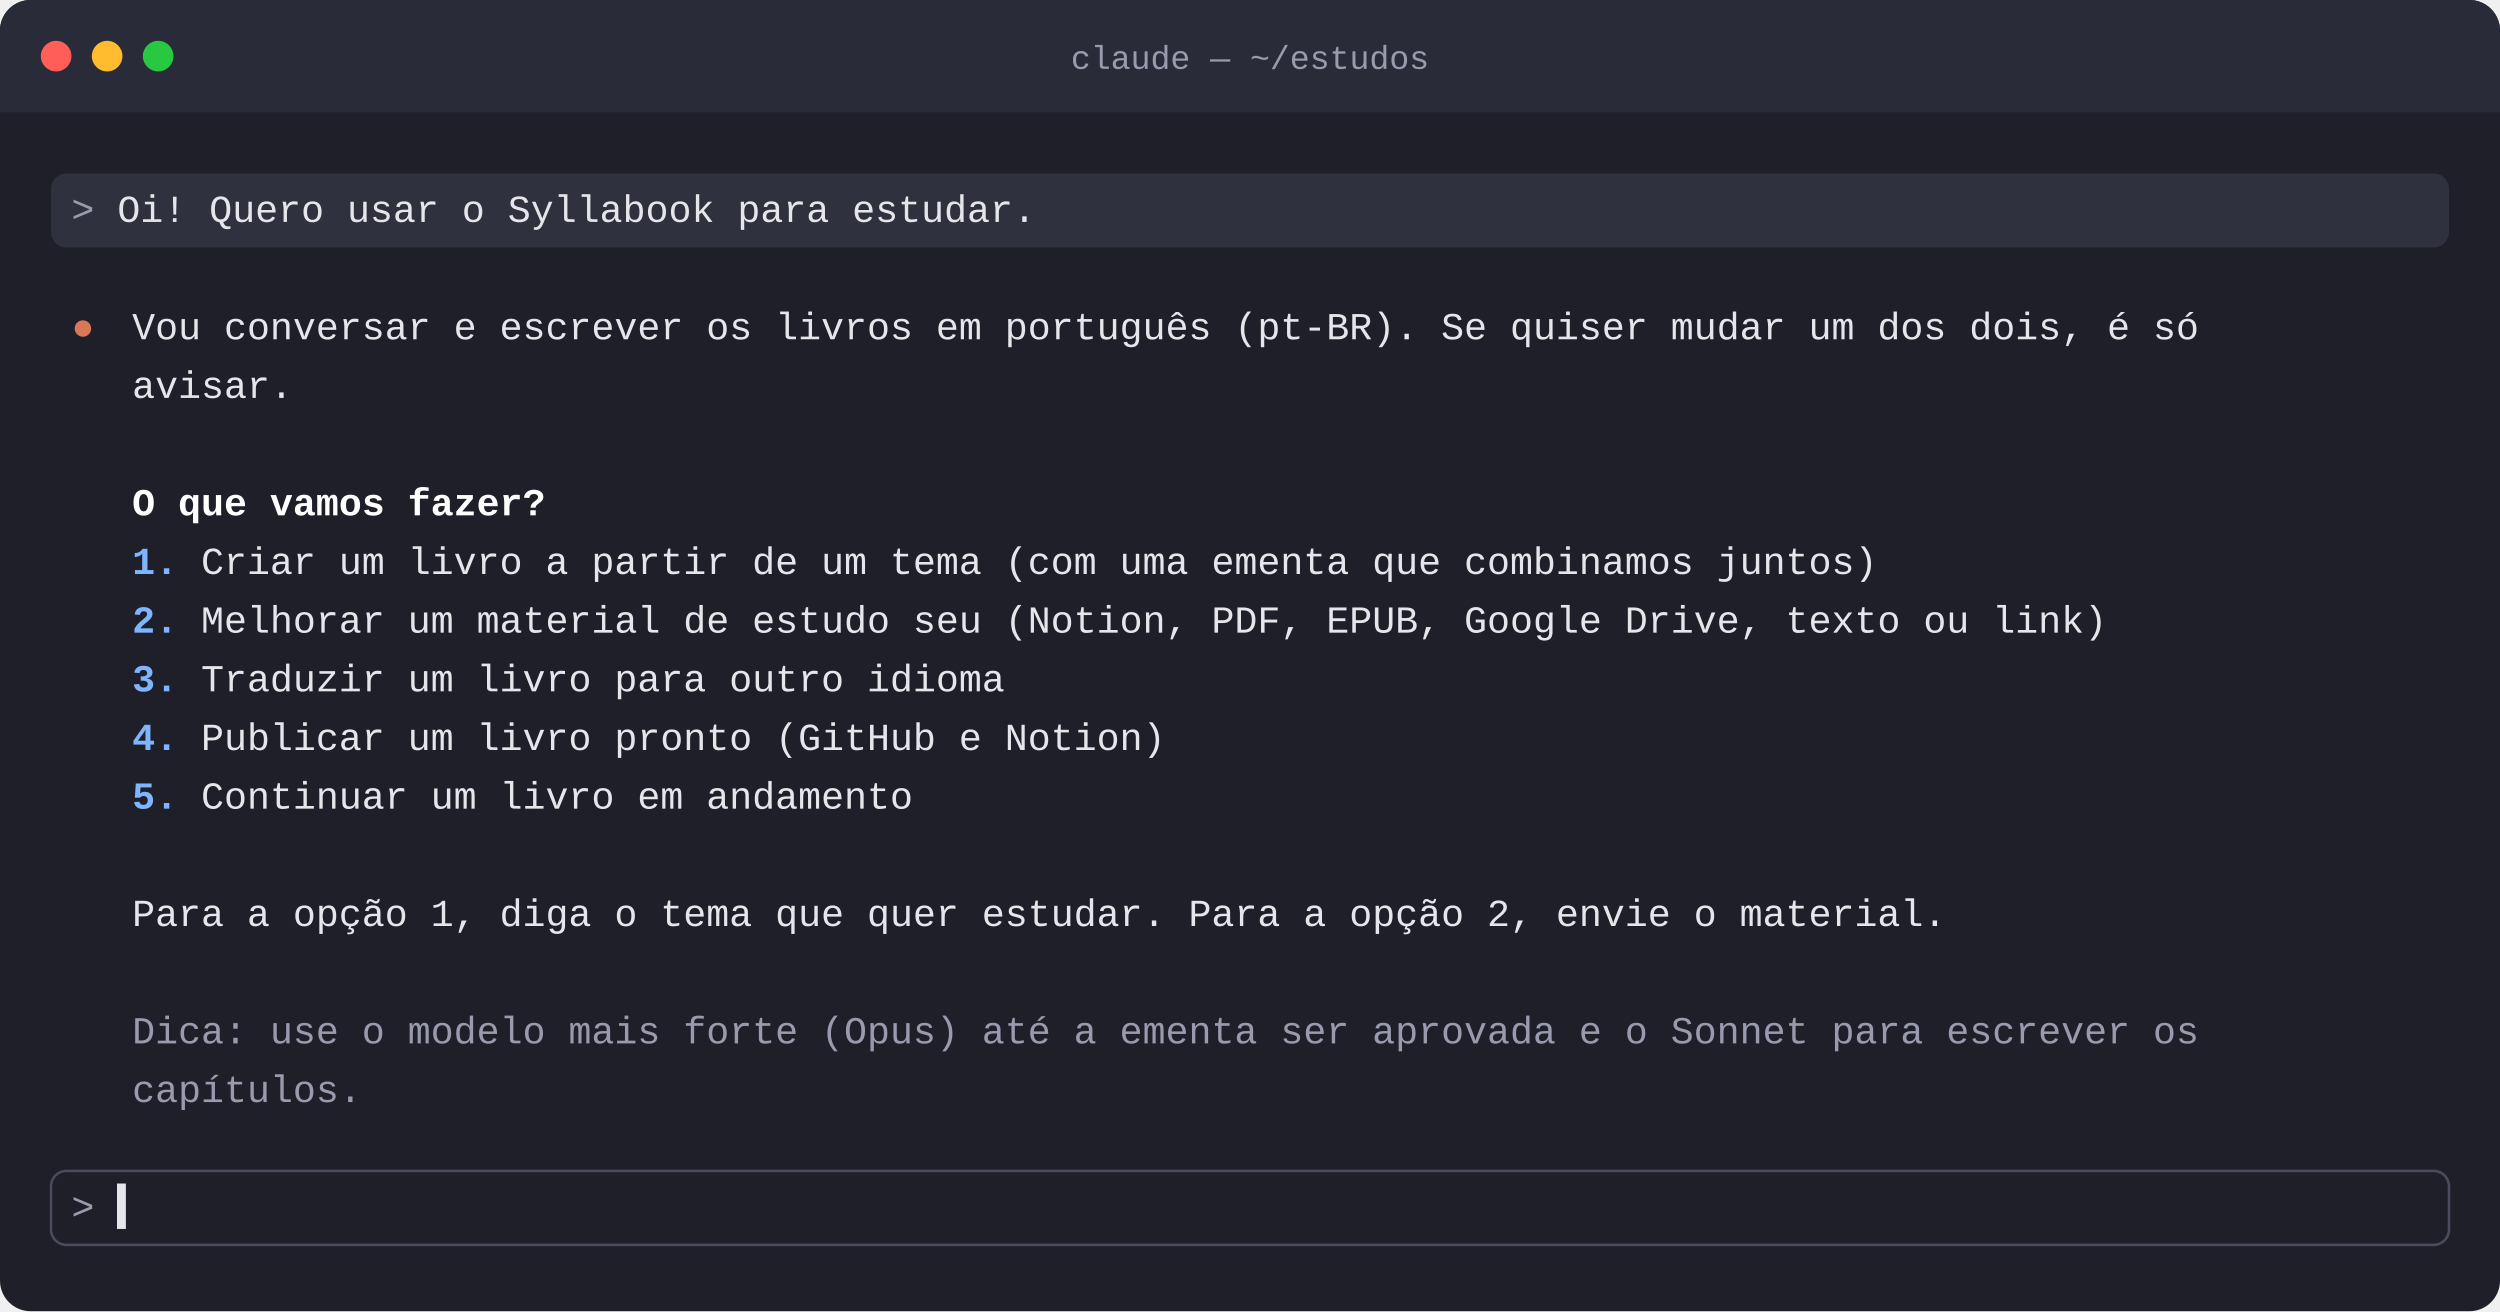
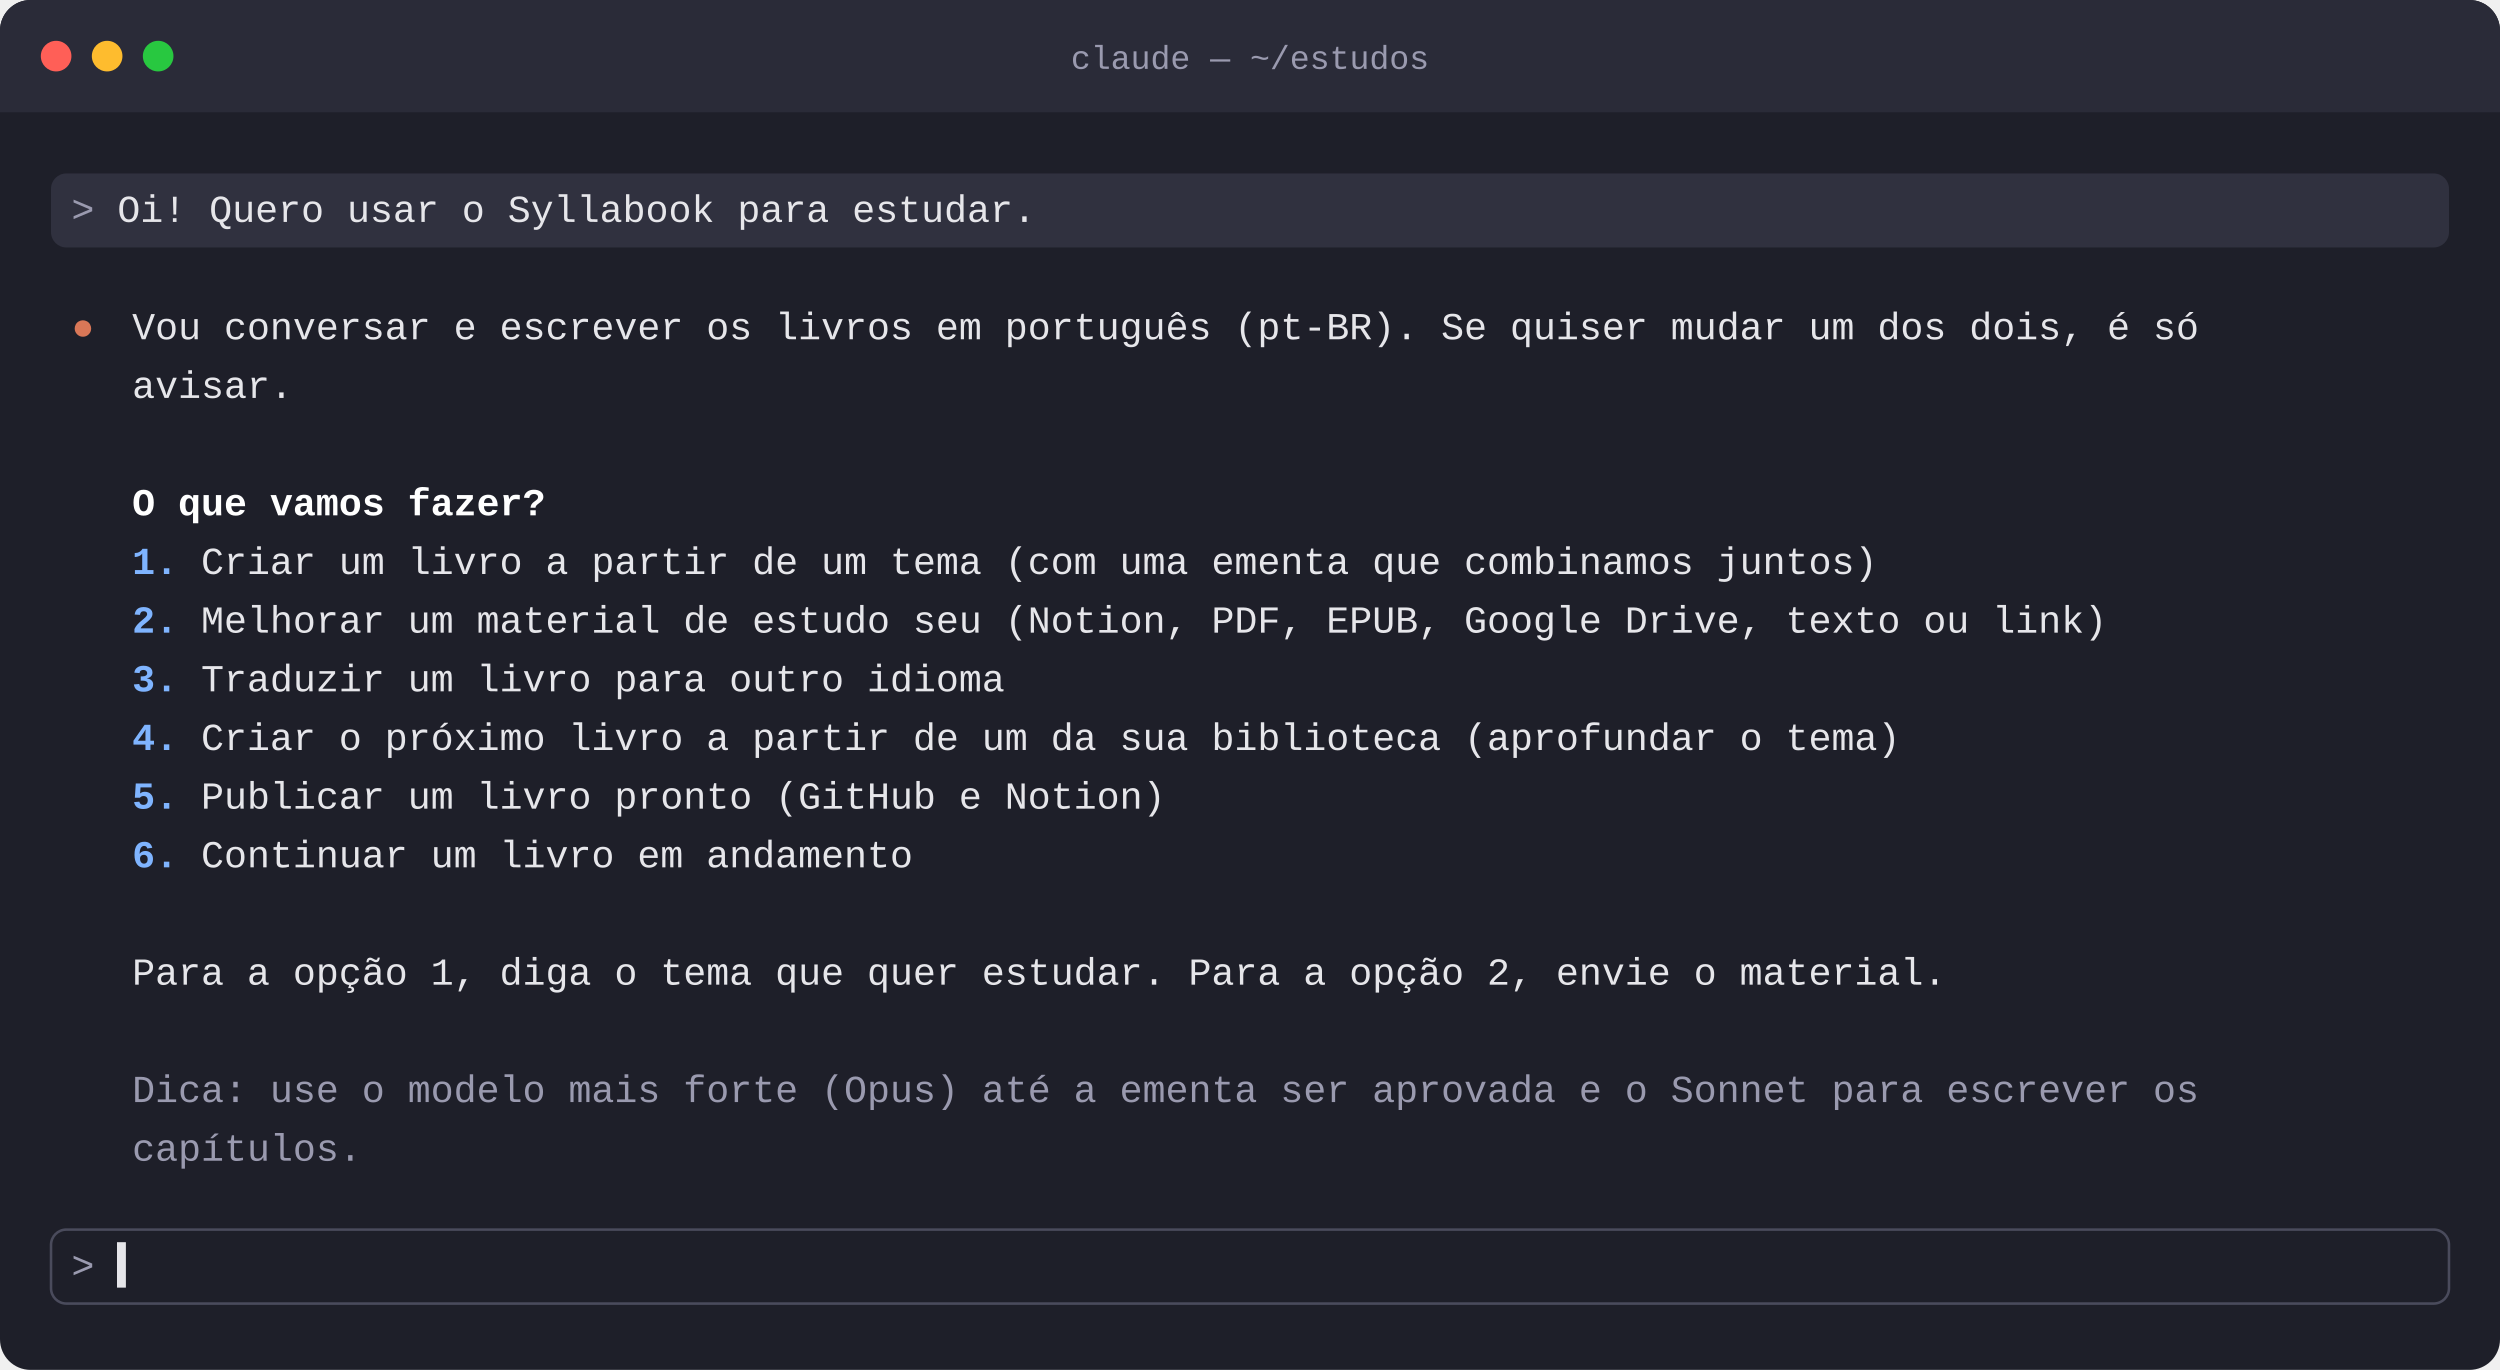
- <svg xmlns="http://www.w3.org/2000/svg" width="980" height="514" viewBox="0 0 980 514" role="img">
-   <rect width="980" height="514" rx="12" fill="#1E1F29" />
+ <svg xmlns="http://www.w3.org/2000/svg" width="980" height="537" viewBox="0 0 980 537" role="img">
+   <rect width="980" height="537" rx="12" fill="#1E1F29" />
  <path d="M0 12 a12 12 0 0 1 12 -12 h956 a12 12 0 0 1 12 12 v32 h-980 z" fill="#2A2B38" />
  <circle cx="22" cy="22" r="6" fill="#FF5F57" />
  <circle cx="42" cy="22" r="6" fill="#FEBC2E" />
  <circle cx="62" cy="22" r="6" fill="#28C840" />
  <text x="490.0" y="27" text-anchor="middle" font-family="ui-monospace, 'Cascadia Code', Menlo, Consolas, 'Courier New', monospace" font-size="13" fill="#9A9AAF">claude — ~/estudos</text>
  <rect x="20" y="68" width="940" height="29" rx="6" fill="#30313F" />
  <text x="28" y="87" font-family="ui-monospace, 'Cascadia Code', Menlo, Consolas, 'Courier New', monospace" font-size="15" fill="#9A9AAF">&gt; <tspan fill="#E6E6EA">Oi! Quero usar o Syllabook para estudar.</tspan>
  </text>
  <text x="28" y="133" font-family="ui-monospace, 'Cascadia Code', Menlo, Consolas, 'Courier New', monospace" font-size="15" fill="#D97757">●</text>
  <text x="51.8" y="133" font-family="ui-monospace, 'Cascadia Code', Menlo, Consolas, 'Courier New', monospace" font-size="15" fill="#E6E6EA" font-weight="400">Vou conversar e escrever os livros em português (pt-BR). Se quiser mudar um dos dois, é só</text>
  <text x="51.8" y="156" font-family="ui-monospace, 'Cascadia Code', Menlo, Consolas, 'Courier New', monospace" font-size="15" fill="#E6E6EA" font-weight="400">avisar.</text>
  <text x="51.8" y="202" font-family="ui-monospace, 'Cascadia Code', Menlo, Consolas, 'Courier New', monospace" font-size="15" fill="#FFFFFF" font-weight="700">O que vamos fazer?</text>
  <text x="51.8" y="225" font-family="ui-monospace, 'Cascadia Code', Menlo, Consolas, 'Courier New', monospace" font-size="15" fill="#E6E6EA">
    <tspan fill="#7FB4FF" font-weight="700">1.</tspan> Criar um livro a partir de um tema (com uma ementa que combinamos juntos)</text>
  <text x="51.8" y="248" font-family="ui-monospace, 'Cascadia Code', Menlo, Consolas, 'Courier New', monospace" font-size="15" fill="#E6E6EA">
    <tspan fill="#7FB4FF" font-weight="700">2.</tspan> Melhorar um material de estudo seu (Notion, PDF, EPUB, Google Drive, texto ou link)</text>
  <text x="51.8" y="271" font-family="ui-monospace, 'Cascadia Code', Menlo, Consolas, 'Courier New', monospace" font-size="15" fill="#E6E6EA">
    <tspan fill="#7FB4FF" font-weight="700">3.</tspan> Traduzir um livro para outro idioma</text>
  <text x="51.8" y="294" font-family="ui-monospace, 'Cascadia Code', Menlo, Consolas, 'Courier New', monospace" font-size="15" fill="#E6E6EA">
-     <tspan fill="#7FB4FF" font-weight="700">4.</tspan> Publicar um livro pronto (GitHub e Notion)</text>
+     <tspan fill="#7FB4FF" font-weight="700">4.</tspan> Criar o próximo livro a partir de um da sua biblioteca (aprofundar o tema)</text>
  <text x="51.8" y="317" font-family="ui-monospace, 'Cascadia Code', Menlo, Consolas, 'Courier New', monospace" font-size="15" fill="#E6E6EA">
-     <tspan fill="#7FB4FF" font-weight="700">5.</tspan> Continuar um livro em andamento</text>
-   <text x="51.8" y="363" font-family="ui-monospace, 'Cascadia Code', Menlo, Consolas, 'Courier New', monospace" font-size="15" fill="#E6E6EA" font-weight="400">Para a opção 1, diga o tema que quer estudar. Para a opção 2, envie o material.</text>
-   <text x="51.8" y="409" font-family="ui-monospace, 'Cascadia Code', Menlo, Consolas, 'Courier New', monospace" font-size="15" fill="#9A9AAF" font-weight="400">Dica: use o modelo mais forte (Opus) até a ementa ser aprovada e o Sonnet para escrever os</text>
-   <text x="51.8" y="432" font-family="ui-monospace, 'Cascadia Code', Menlo, Consolas, 'Courier New', monospace" font-size="15" fill="#9A9AAF" font-weight="400">capítulos.</text>
-   <rect x="20" y="459" width="940" height="29" rx="6" fill="none" stroke="#4A4B5C" />
-   <text x="28" y="478" font-family="ui-monospace, 'Cascadia Code', Menlo, Consolas, 'Courier New', monospace" font-size="15" fill="#9A9AAF">&gt; <tspan fill="#E6E6EA">▍</tspan>
+     <tspan fill="#7FB4FF" font-weight="700">5.</tspan> Publicar um livro pronto (GitHub e Notion)</text>
+   <text x="51.8" y="340" font-family="ui-monospace, 'Cascadia Code', Menlo, Consolas, 'Courier New', monospace" font-size="15" fill="#E6E6EA">
+     <tspan fill="#7FB4FF" font-weight="700">6.</tspan> Continuar um livro em andamento</text>
+   <text x="51.8" y="386" font-family="ui-monospace, 'Cascadia Code', Menlo, Consolas, 'Courier New', monospace" font-size="15" fill="#E6E6EA" font-weight="400">Para a opção 1, diga o tema que quer estudar. Para a opção 2, envie o material.</text>
+   <text x="51.8" y="432" font-family="ui-monospace, 'Cascadia Code', Menlo, Consolas, 'Courier New', monospace" font-size="15" fill="#9A9AAF" font-weight="400">Dica: use o modelo mais forte (Opus) até a ementa ser aprovada e o Sonnet para escrever os</text>
+   <text x="51.8" y="455" font-family="ui-monospace, 'Cascadia Code', Menlo, Consolas, 'Courier New', monospace" font-size="15" fill="#9A9AAF" font-weight="400">capítulos.</text>
+   <rect x="20" y="482" width="940" height="29" rx="6" fill="none" stroke="#4A4B5C" />
+   <text x="28" y="501" font-family="ui-monospace, 'Cascadia Code', Menlo, Consolas, 'Courier New', monospace" font-size="15" fill="#9A9AAF">&gt; <tspan fill="#E6E6EA">▍</tspan>
  </text>
</svg>
